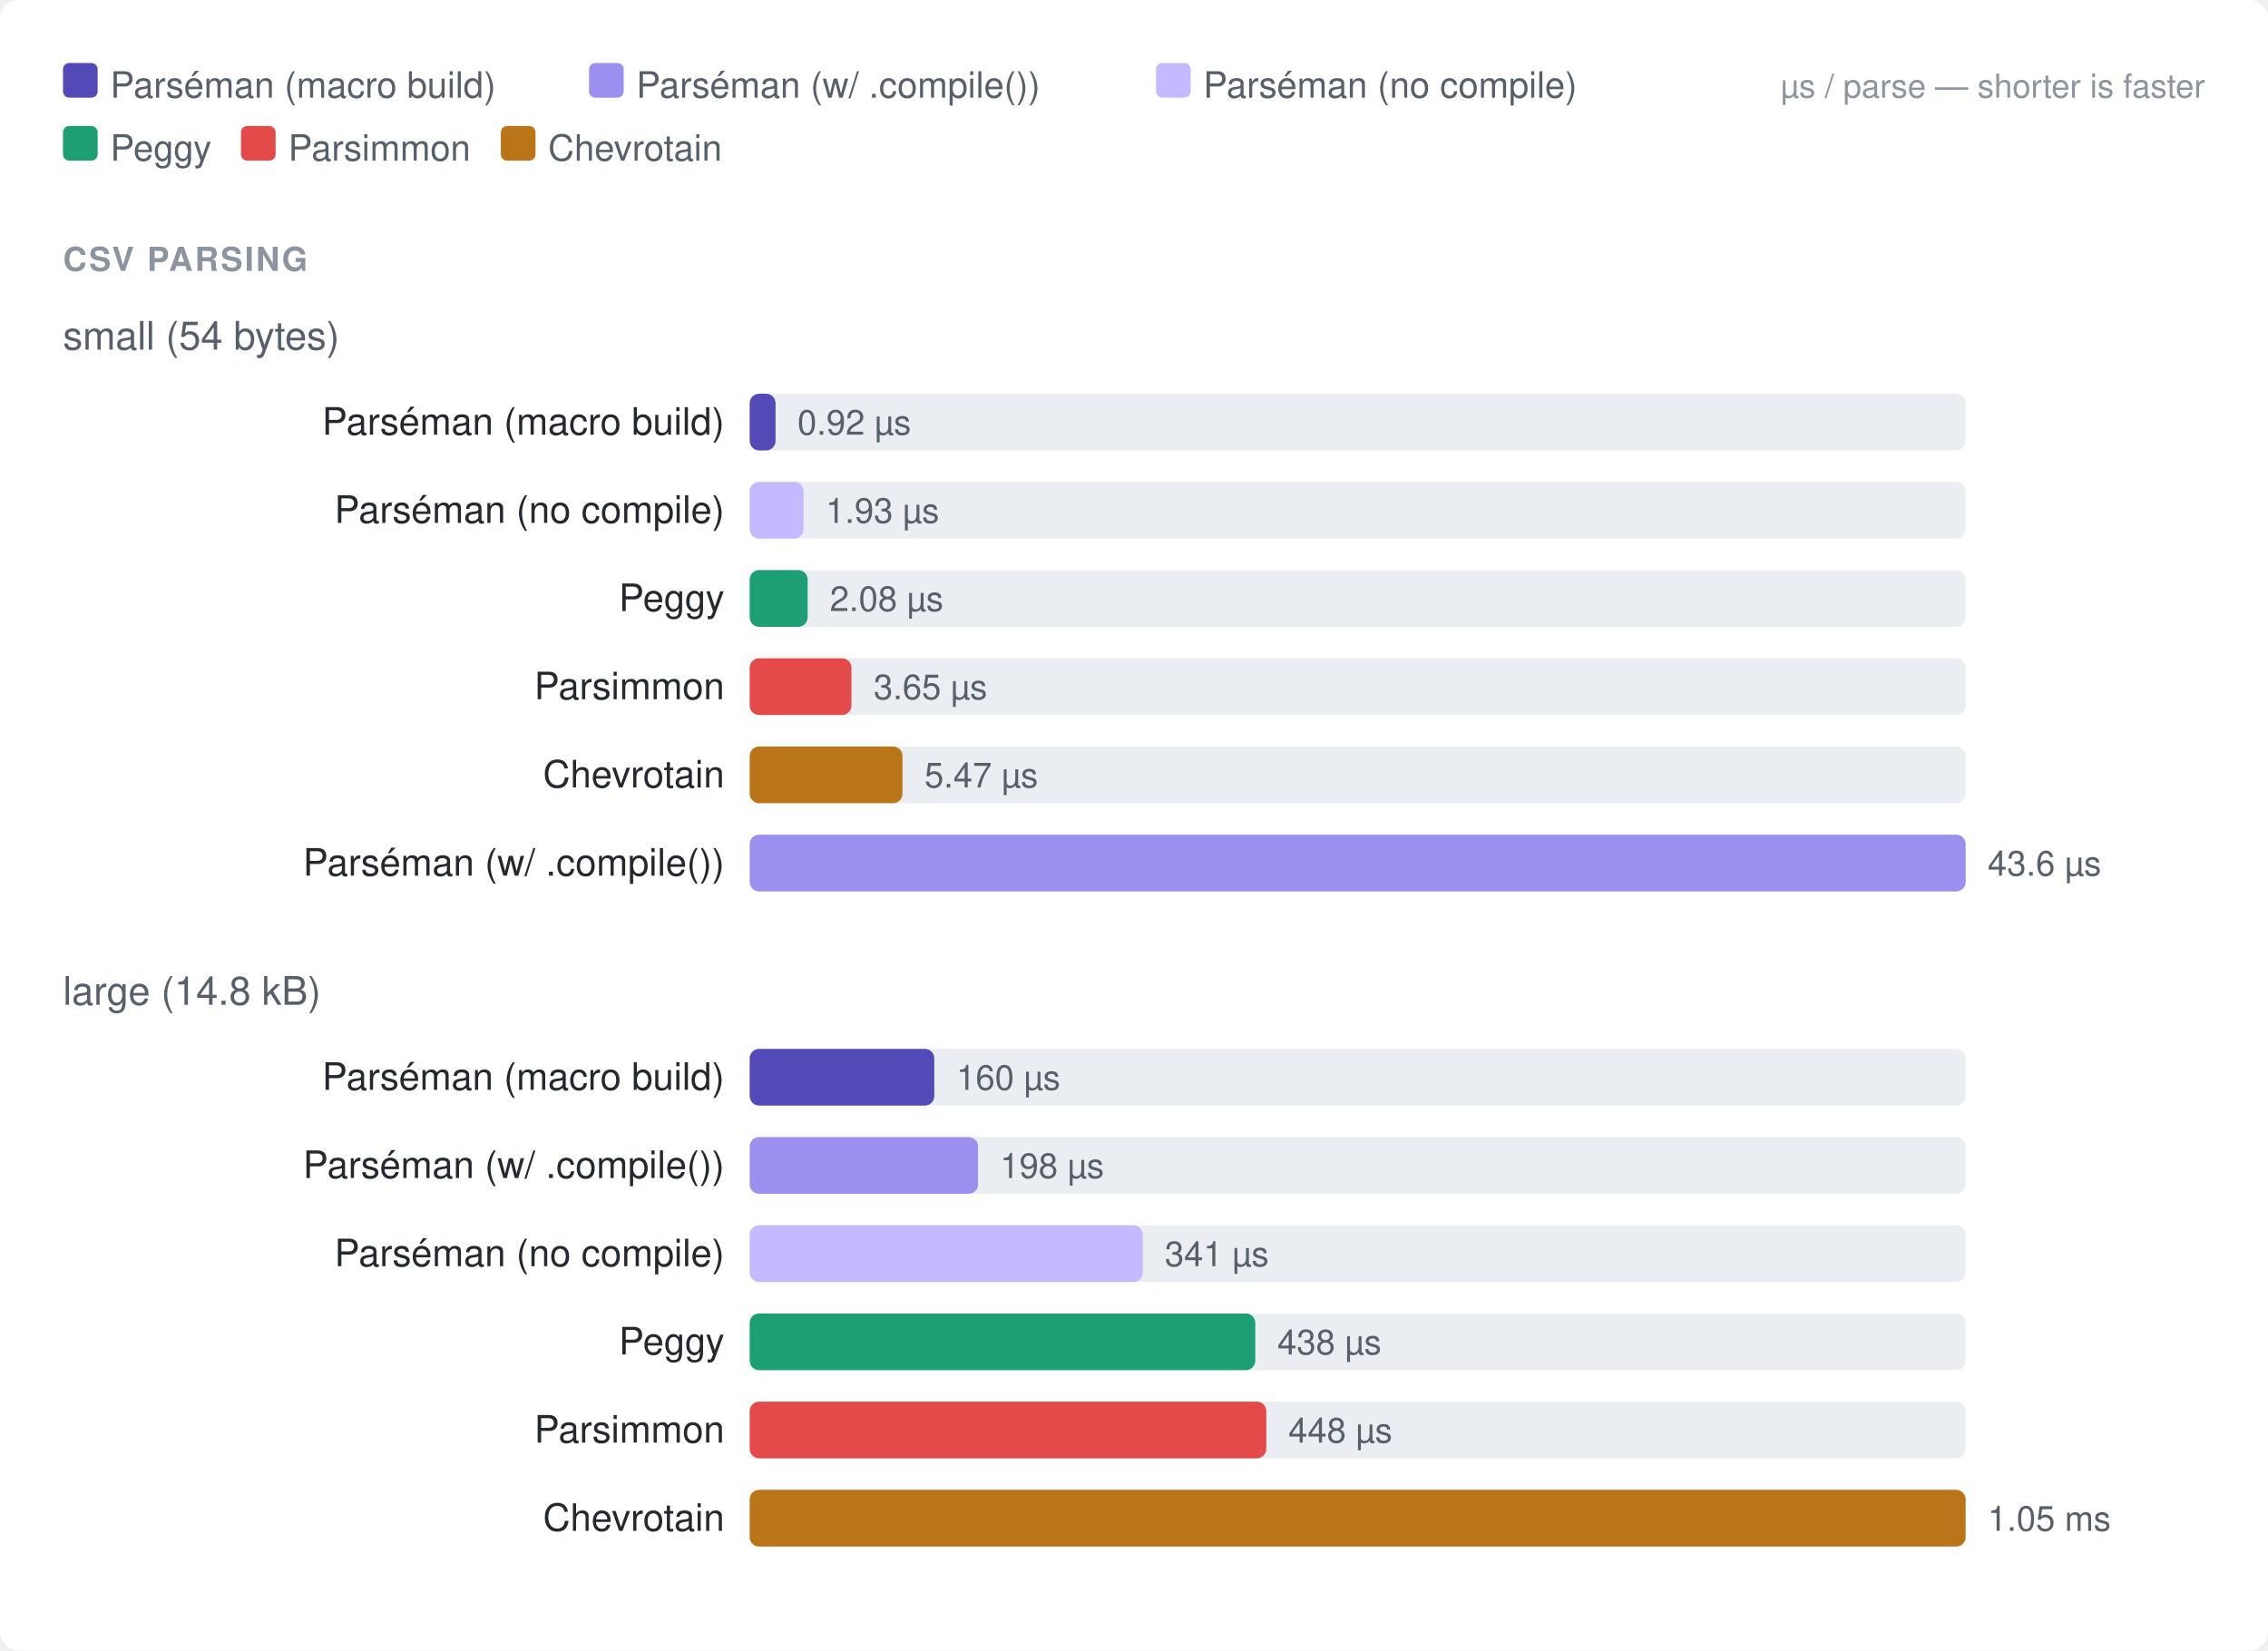
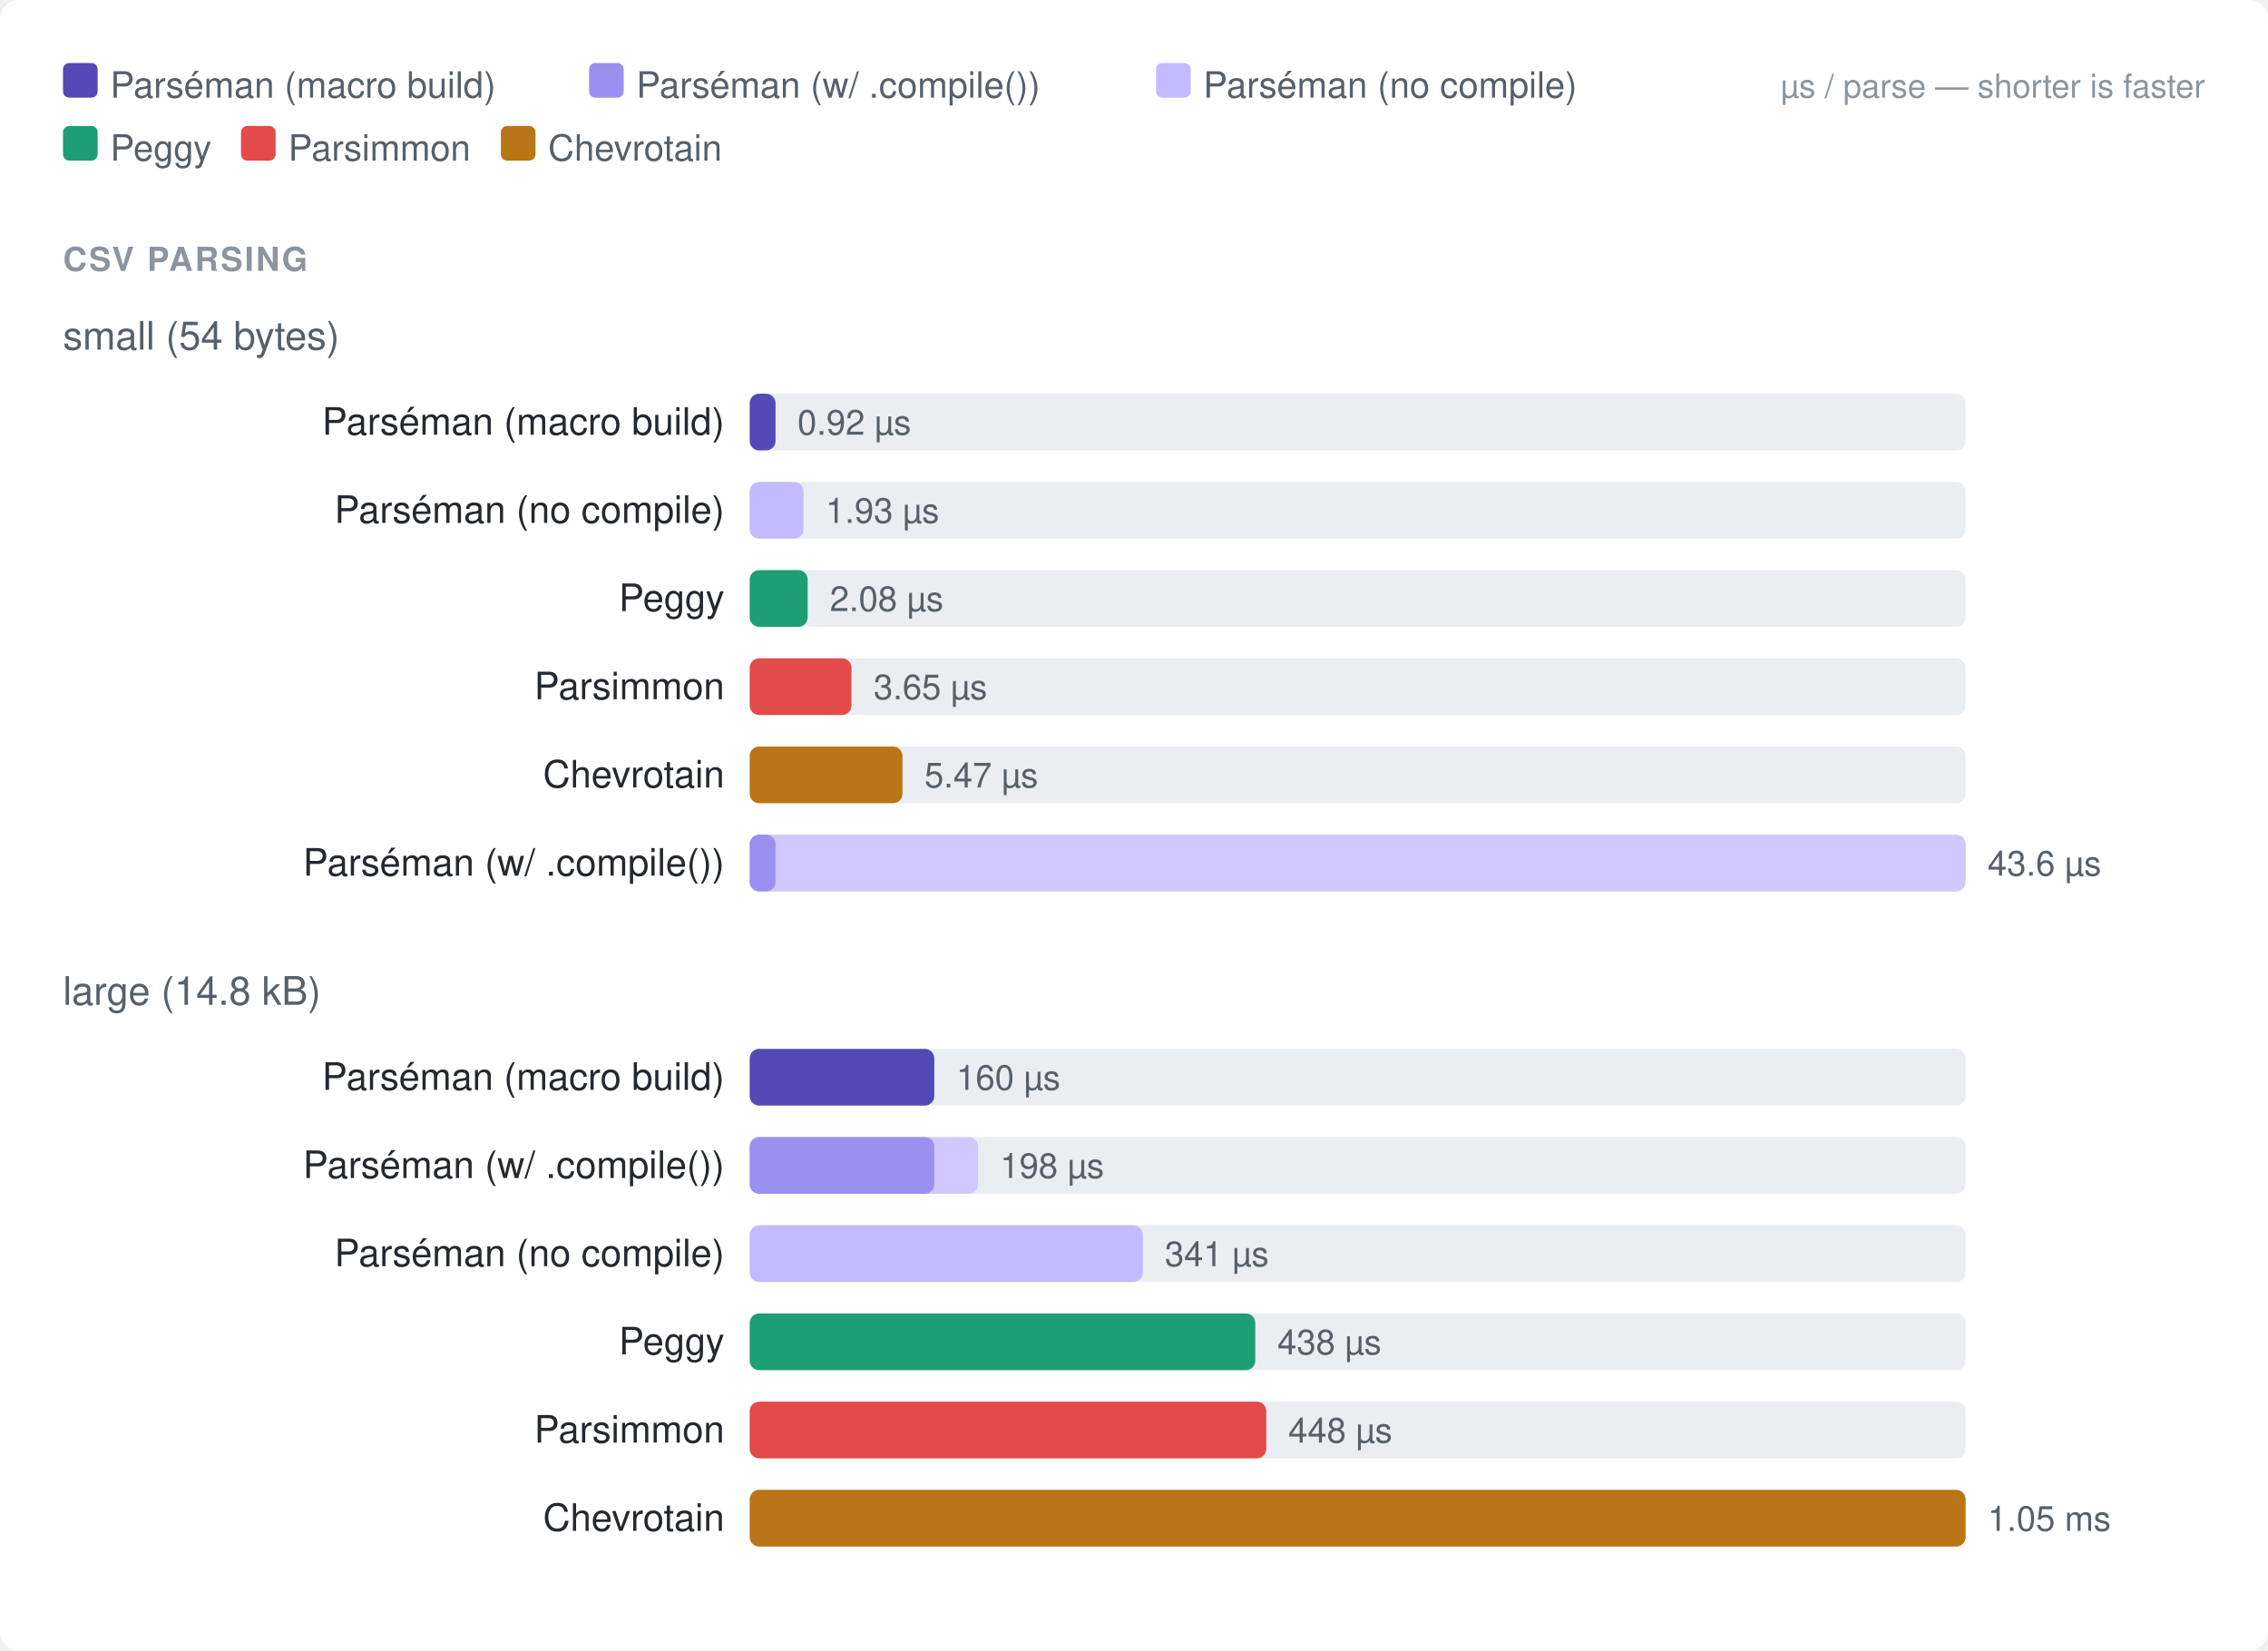
<svg xmlns="http://www.w3.org/2000/svg" viewBox="0 0 720 524" width="720" height="524">
  <rect width="720" height="524" fill="white" rx="6" />
  <rect x="20" y="20" width="11" height="11" rx="2" fill="#534AB7" />
  <text x="35" y="31" font-size="11.5" fill="#57606a" font-family="-apple-system,BlinkMacSystemFont,'Segoe UI',Helvetica,Arial,sans-serif">Parséman (macro build)</text>
  <rect x="187" y="20" width="11" height="11" rx="2" fill="#9B8FEF" />
  <text x="202" y="31" font-size="11.5" fill="#57606a" font-family="-apple-system,BlinkMacSystemFont,'Segoe UI',Helvetica,Arial,sans-serif">Parséman (w/ .compile())</text>
  <rect x="367" y="20" width="11" height="11" rx="2" fill="#C4BAFF" />
  <text x="382" y="31" font-size="11.5" fill="#57606a" font-family="-apple-system,BlinkMacSystemFont,'Segoe UI',Helvetica,Arial,sans-serif">Parséman (no compile)</text>
  <rect x="20" y="40" width="11" height="11" rx="2" fill="#1D9E75" />
  <text x="35" y="51" font-size="11.5" fill="#57606a" font-family="-apple-system,BlinkMacSystemFont,'Segoe UI',Helvetica,Arial,sans-serif">Peggy</text>
  <rect x="76.5" y="40" width="11" height="11" rx="2" fill="#E24B4A" />
  <text x="91.5" y="51" font-size="11.5" fill="#57606a" font-family="-apple-system,BlinkMacSystemFont,'Segoe UI',Helvetica,Arial,sans-serif">Parsimmon</text>
  <rect x="159" y="40" width="11" height="11" rx="2" fill="#BA7517" />
  <text x="174" y="51" font-size="11.5" fill="#57606a" font-family="-apple-system,BlinkMacSystemFont,'Segoe UI',Helvetica,Arial,sans-serif">Chevrotain</text>
  <text x="700" y="31" font-size="10.5" fill="#8c959f" text-anchor="end" font-family="-apple-system,BlinkMacSystemFont,'Segoe UI',Helvetica,Arial,sans-serif">µs / parse — shorter is faster</text>
  <text x="20" y="86" font-size="10.5" font-weight="600" fill="#8c959f" letter-spacing="0.06em" font-family="-apple-system,BlinkMacSystemFont,'Segoe UI',Helvetica,Arial,sans-serif">CSV PARSING</text>
  <text x="20" y="111" font-size="12.5" fill="#57606a" font-family="-apple-system,BlinkMacSystemFont,'Segoe UI',Helvetica,Arial,sans-serif">small  (54 bytes)</text>
  <text x="230" y="138" text-anchor="end" font-size="12" fill="#24292f" font-family="-apple-system,BlinkMacSystemFont,'Segoe UI',Helvetica,Arial,sans-serif">Parséman (macro build)</text>
  <rect x="238" y="125" width="386" height="18" rx="3" fill="#eaeef2" />
  <rect x="238" y="125" width="8.2" height="18" rx="3" fill="#534AB7" />
  <text x="253.152" y="138" font-size="11" fill="#57606a" font-family="-apple-system,BlinkMacSystemFont,'Segoe UI',Helvetica,Arial,sans-serif">0.92 µs</text>
  <text x="230" y="166" text-anchor="end" font-size="12" fill="#24292f" font-family="-apple-system,BlinkMacSystemFont,'Segoe UI',Helvetica,Arial,sans-serif">Parséman (no compile)</text>
  <rect x="238" y="153" width="386" height="18" rx="3" fill="#eaeef2" />
  <rect x="238" y="153" width="17.1" height="18" rx="3" fill="#C4BAFF" />
  <text x="262.102" y="166" font-size="11" fill="#57606a" font-family="-apple-system,BlinkMacSystemFont,'Segoe UI',Helvetica,Arial,sans-serif">1.93 µs</text>
  <text x="230" y="194" text-anchor="end" font-size="12" fill="#24292f" font-family="-apple-system,BlinkMacSystemFont,'Segoe UI',Helvetica,Arial,sans-serif">Peggy</text>
  <rect x="238" y="181" width="386" height="18" rx="3" fill="#eaeef2" />
  <rect x="238" y="181" width="18.4" height="18" rx="3" fill="#1D9E75" />
  <text x="263.432" y="194" font-size="11" fill="#57606a" font-family="-apple-system,BlinkMacSystemFont,'Segoe UI',Helvetica,Arial,sans-serif">2.08 µs</text>
  <text x="230" y="222" text-anchor="end" font-size="12" fill="#24292f" font-family="-apple-system,BlinkMacSystemFont,'Segoe UI',Helvetica,Arial,sans-serif">Parsimmon</text>
  <rect x="238" y="209" width="386" height="18" rx="3" fill="#eaeef2" />
  <rect x="238" y="209" width="32.3" height="18" rx="3" fill="#E24B4A" />
  <text x="277.344" y="222" font-size="11" fill="#57606a" font-family="-apple-system,BlinkMacSystemFont,'Segoe UI',Helvetica,Arial,sans-serif">3.65 µs</text>
  <text x="230" y="250" text-anchor="end" font-size="12" fill="#24292f" font-family="-apple-system,BlinkMacSystemFont,'Segoe UI',Helvetica,Arial,sans-serif">Chevrotain</text>
  <rect x="238" y="237" width="386" height="18" rx="3" fill="#eaeef2" />
  <rect x="238" y="237" width="48.5" height="18" rx="3" fill="#BA7517" />
  <text x="293.472" y="250" font-size="11" fill="#57606a" font-family="-apple-system,BlinkMacSystemFont,'Segoe UI',Helvetica,Arial,sans-serif">5.47 µs</text>
  <text x="230" y="278" text-anchor="end" font-size="12" fill="#24292f" font-family="-apple-system,BlinkMacSystemFont,'Segoe UI',Helvetica,Arial,sans-serif">Parséman (w/ .compile())</text>
  <rect x="238" y="265" width="386" height="18" rx="3" fill="#eaeef2" />
-   <rect x="238" y="265" width="386.0" height="18" rx="3" fill="#9B8FEF" />
+   <rect x="238" y="265" width="386.0" height="18" rx="3" fill="#D0C8FF" />
+   <rect x="238" y="265" width="8.2" height="18" rx="3" fill="#9B8FEF" />
  <text x="631" y="278" font-size="11" fill="#57606a" font-family="-apple-system,BlinkMacSystemFont,'Segoe UI',Helvetica,Arial,sans-serif">43.6 µs</text>
  <text x="20" y="319" font-size="12.5" fill="#57606a" font-family="-apple-system,BlinkMacSystemFont,'Segoe UI',Helvetica,Arial,sans-serif">large  (14.8 kB)</text>
  <text x="230" y="346" text-anchor="end" font-size="12" fill="#24292f" font-family="-apple-system,BlinkMacSystemFont,'Segoe UI',Helvetica,Arial,sans-serif">Parséman (macro build)</text>
  <rect x="238" y="333" width="386" height="18" rx="3" fill="#eaeef2" />
  <rect x="238" y="333" width="58.6" height="18" rx="3" fill="#534AB7" />
  <text x="303.606" y="346" font-size="11" fill="#57606a" font-family="-apple-system,BlinkMacSystemFont,'Segoe UI',Helvetica,Arial,sans-serif">160 µs</text>
  <text x="230" y="374" text-anchor="end" font-size="12" fill="#24292f" font-family="-apple-system,BlinkMacSystemFont,'Segoe UI',Helvetica,Arial,sans-serif">Parséman (w/ .compile())</text>
  <rect x="238" y="361" width="386" height="18" rx="3" fill="#eaeef2" />
-   <rect x="238" y="361" width="72.5" height="18" rx="3" fill="#9B8FEF" />
+   <rect x="238" y="361" width="72.5" height="18" rx="3" fill="#D0C8FF" />
+   <rect x="238" y="361" width="58.6" height="18" rx="3" fill="#9B8FEF" />
  <text x="317.482" y="374" font-size="11" fill="#57606a" font-family="-apple-system,BlinkMacSystemFont,'Segoe UI',Helvetica,Arial,sans-serif">198 µs</text>
  <text x="230" y="402" text-anchor="end" font-size="12" fill="#24292f" font-family="-apple-system,BlinkMacSystemFont,'Segoe UI',Helvetica,Arial,sans-serif">Parséman (no compile)</text>
  <rect x="238" y="389" width="386" height="18" rx="3" fill="#eaeef2" />
  <rect x="238" y="389" width="124.8" height="18" rx="3" fill="#C4BAFF" />
  <text x="369.774" y="402" font-size="11" fill="#57606a" font-family="-apple-system,BlinkMacSystemFont,'Segoe UI',Helvetica,Arial,sans-serif">341 µs</text>
  <text x="230" y="430" text-anchor="end" font-size="12" fill="#24292f" font-family="-apple-system,BlinkMacSystemFont,'Segoe UI',Helvetica,Arial,sans-serif">Peggy</text>
  <rect x="238" y="417" width="386" height="18" rx="3" fill="#eaeef2" />
  <rect x="238" y="417" width="160.5" height="18" rx="3" fill="#1D9E75" />
  <text x="405.528" y="430" font-size="11" fill="#57606a" font-family="-apple-system,BlinkMacSystemFont,'Segoe UI',Helvetica,Arial,sans-serif">438 µs</text>
  <text x="230" y="458" text-anchor="end" font-size="12" fill="#24292f" font-family="-apple-system,BlinkMacSystemFont,'Segoe UI',Helvetica,Arial,sans-serif">Parsimmon</text>
  <rect x="238" y="445" width="386" height="18" rx="3" fill="#eaeef2" />
  <rect x="238" y="445" width="164.0" height="18" rx="3" fill="#E24B4A" />
  <text x="408.988" y="458" font-size="11" fill="#57606a" font-family="-apple-system,BlinkMacSystemFont,'Segoe UI',Helvetica,Arial,sans-serif">448 µs</text>
  <text x="230" y="486" text-anchor="end" font-size="12" fill="#24292f" font-family="-apple-system,BlinkMacSystemFont,'Segoe UI',Helvetica,Arial,sans-serif">Chevrotain</text>
  <rect x="238" y="473" width="386" height="18" rx="3" fill="#eaeef2" />
  <rect x="238" y="473" width="386.0" height="18" rx="3" fill="#BA7517" />
  <text x="631" y="486" font-size="11" fill="#57606a" font-family="-apple-system,BlinkMacSystemFont,'Segoe UI',Helvetica,Arial,sans-serif">1.05 ms</text>
</svg>
